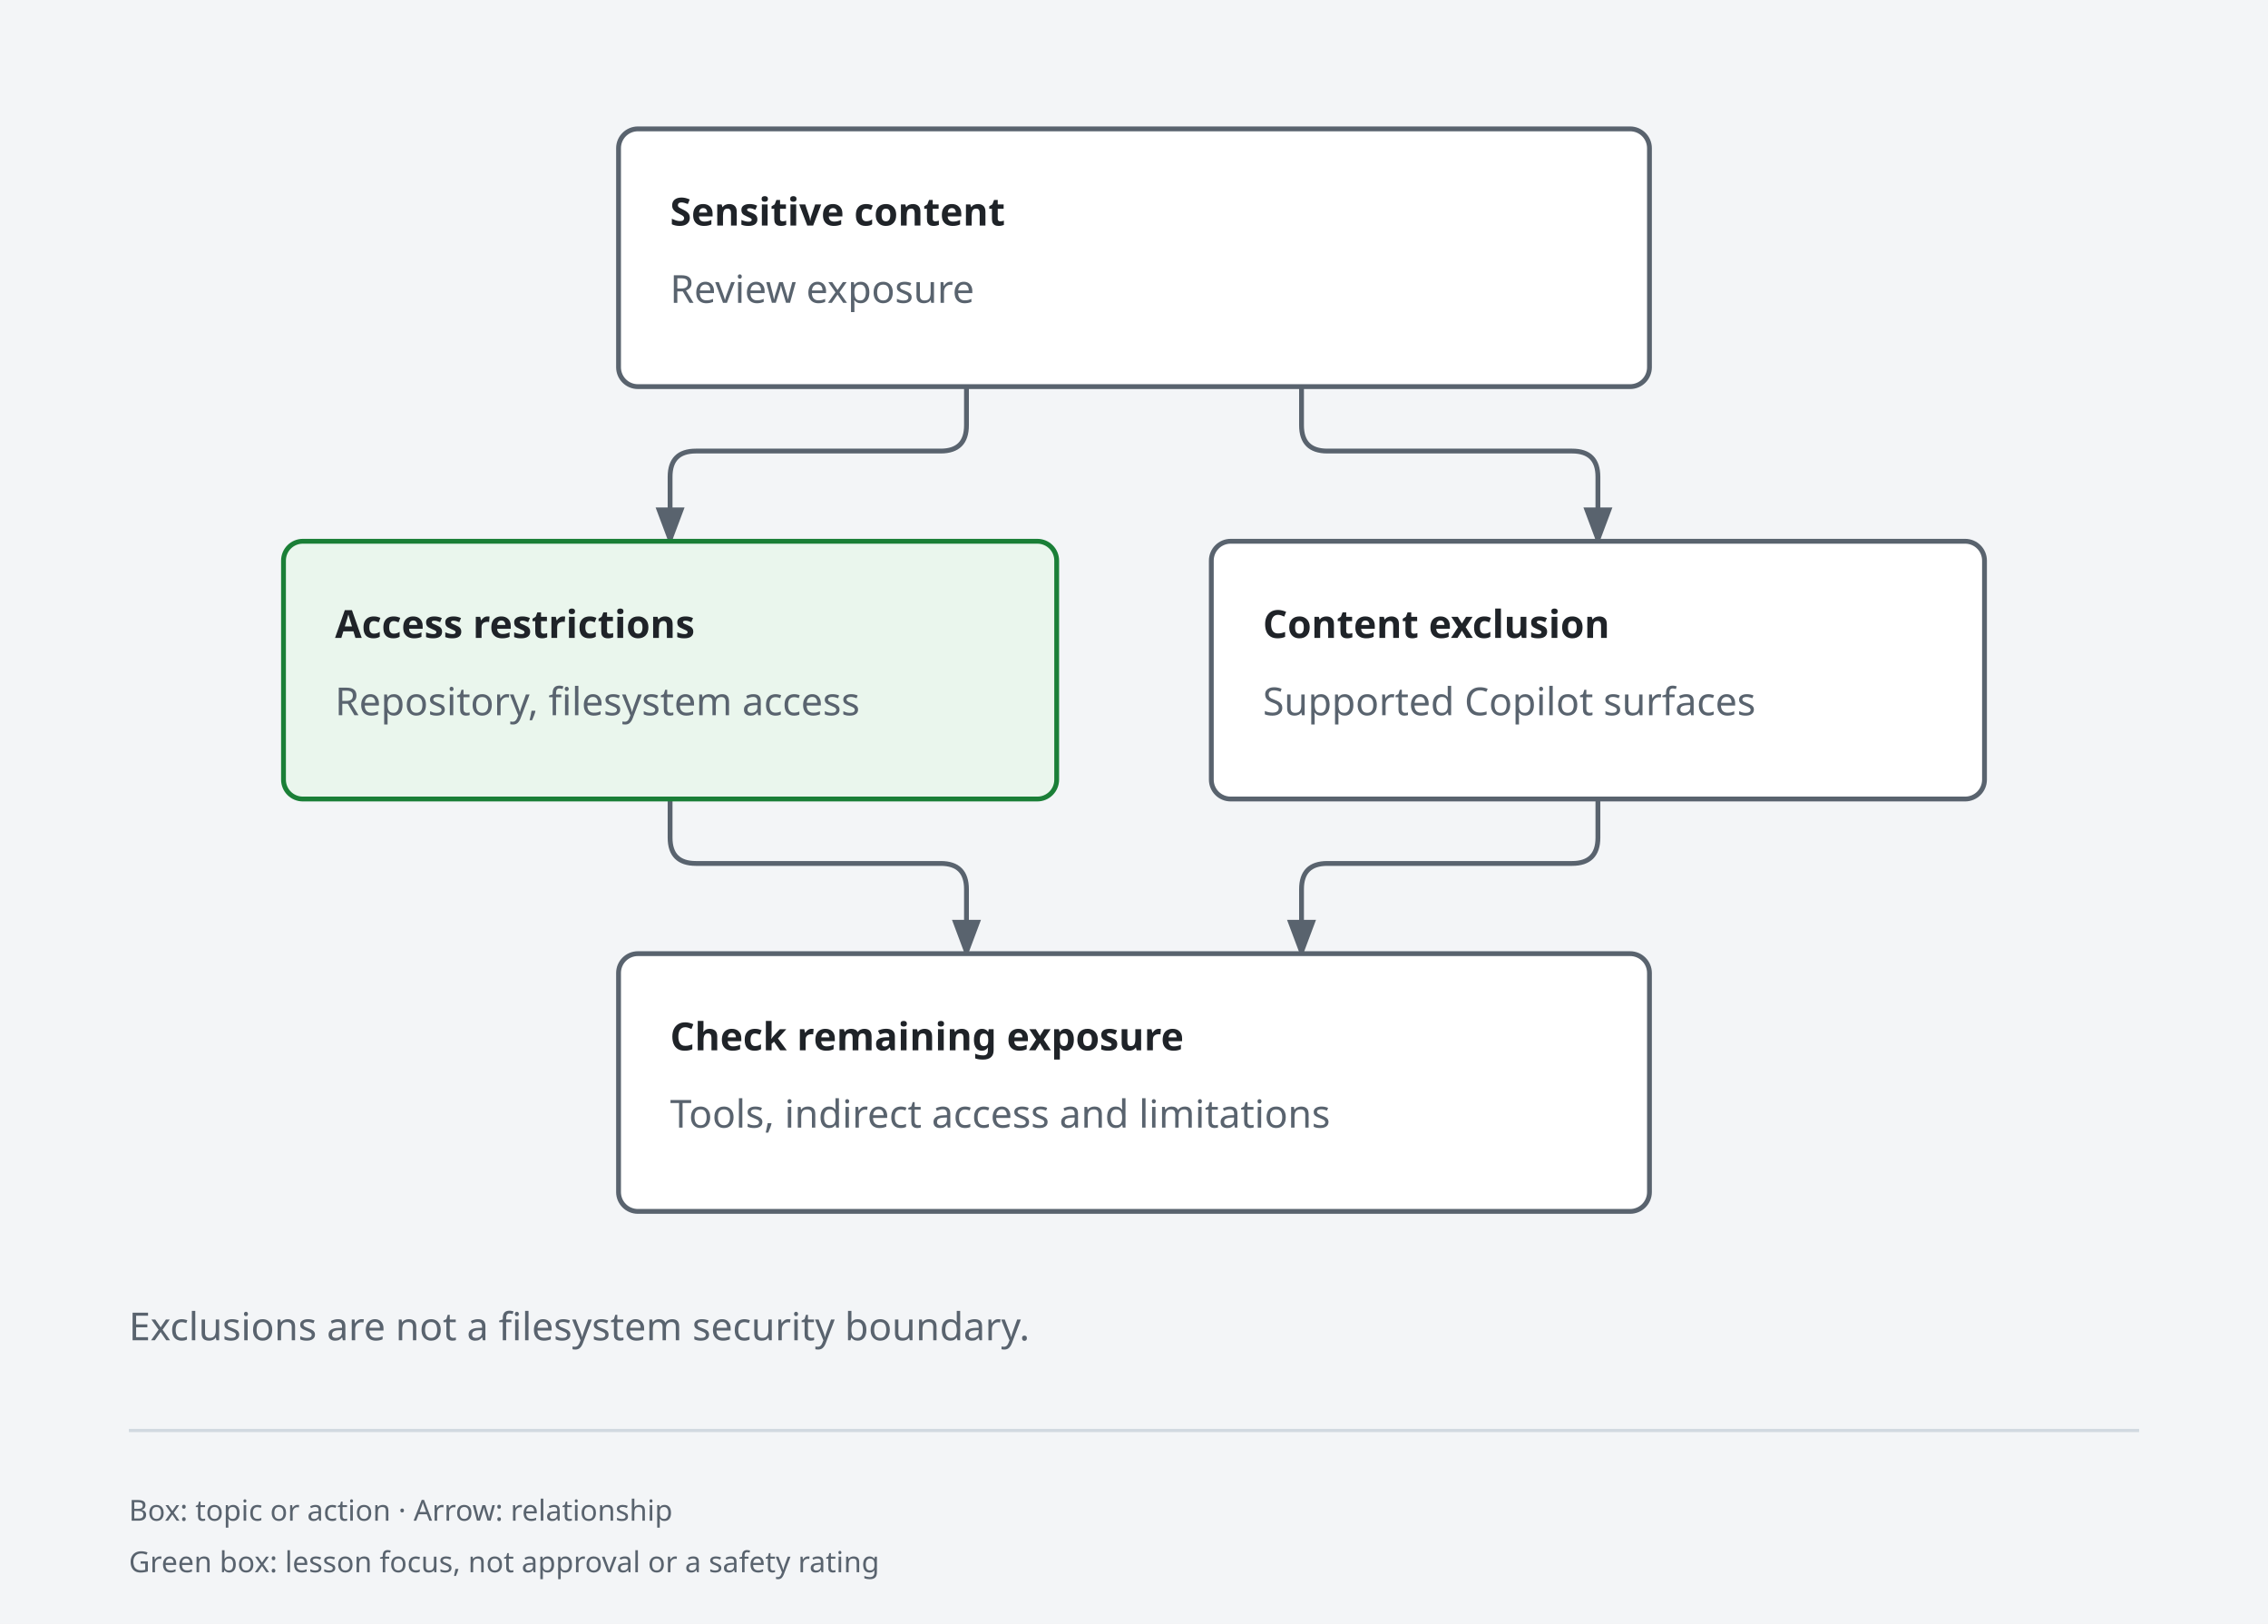
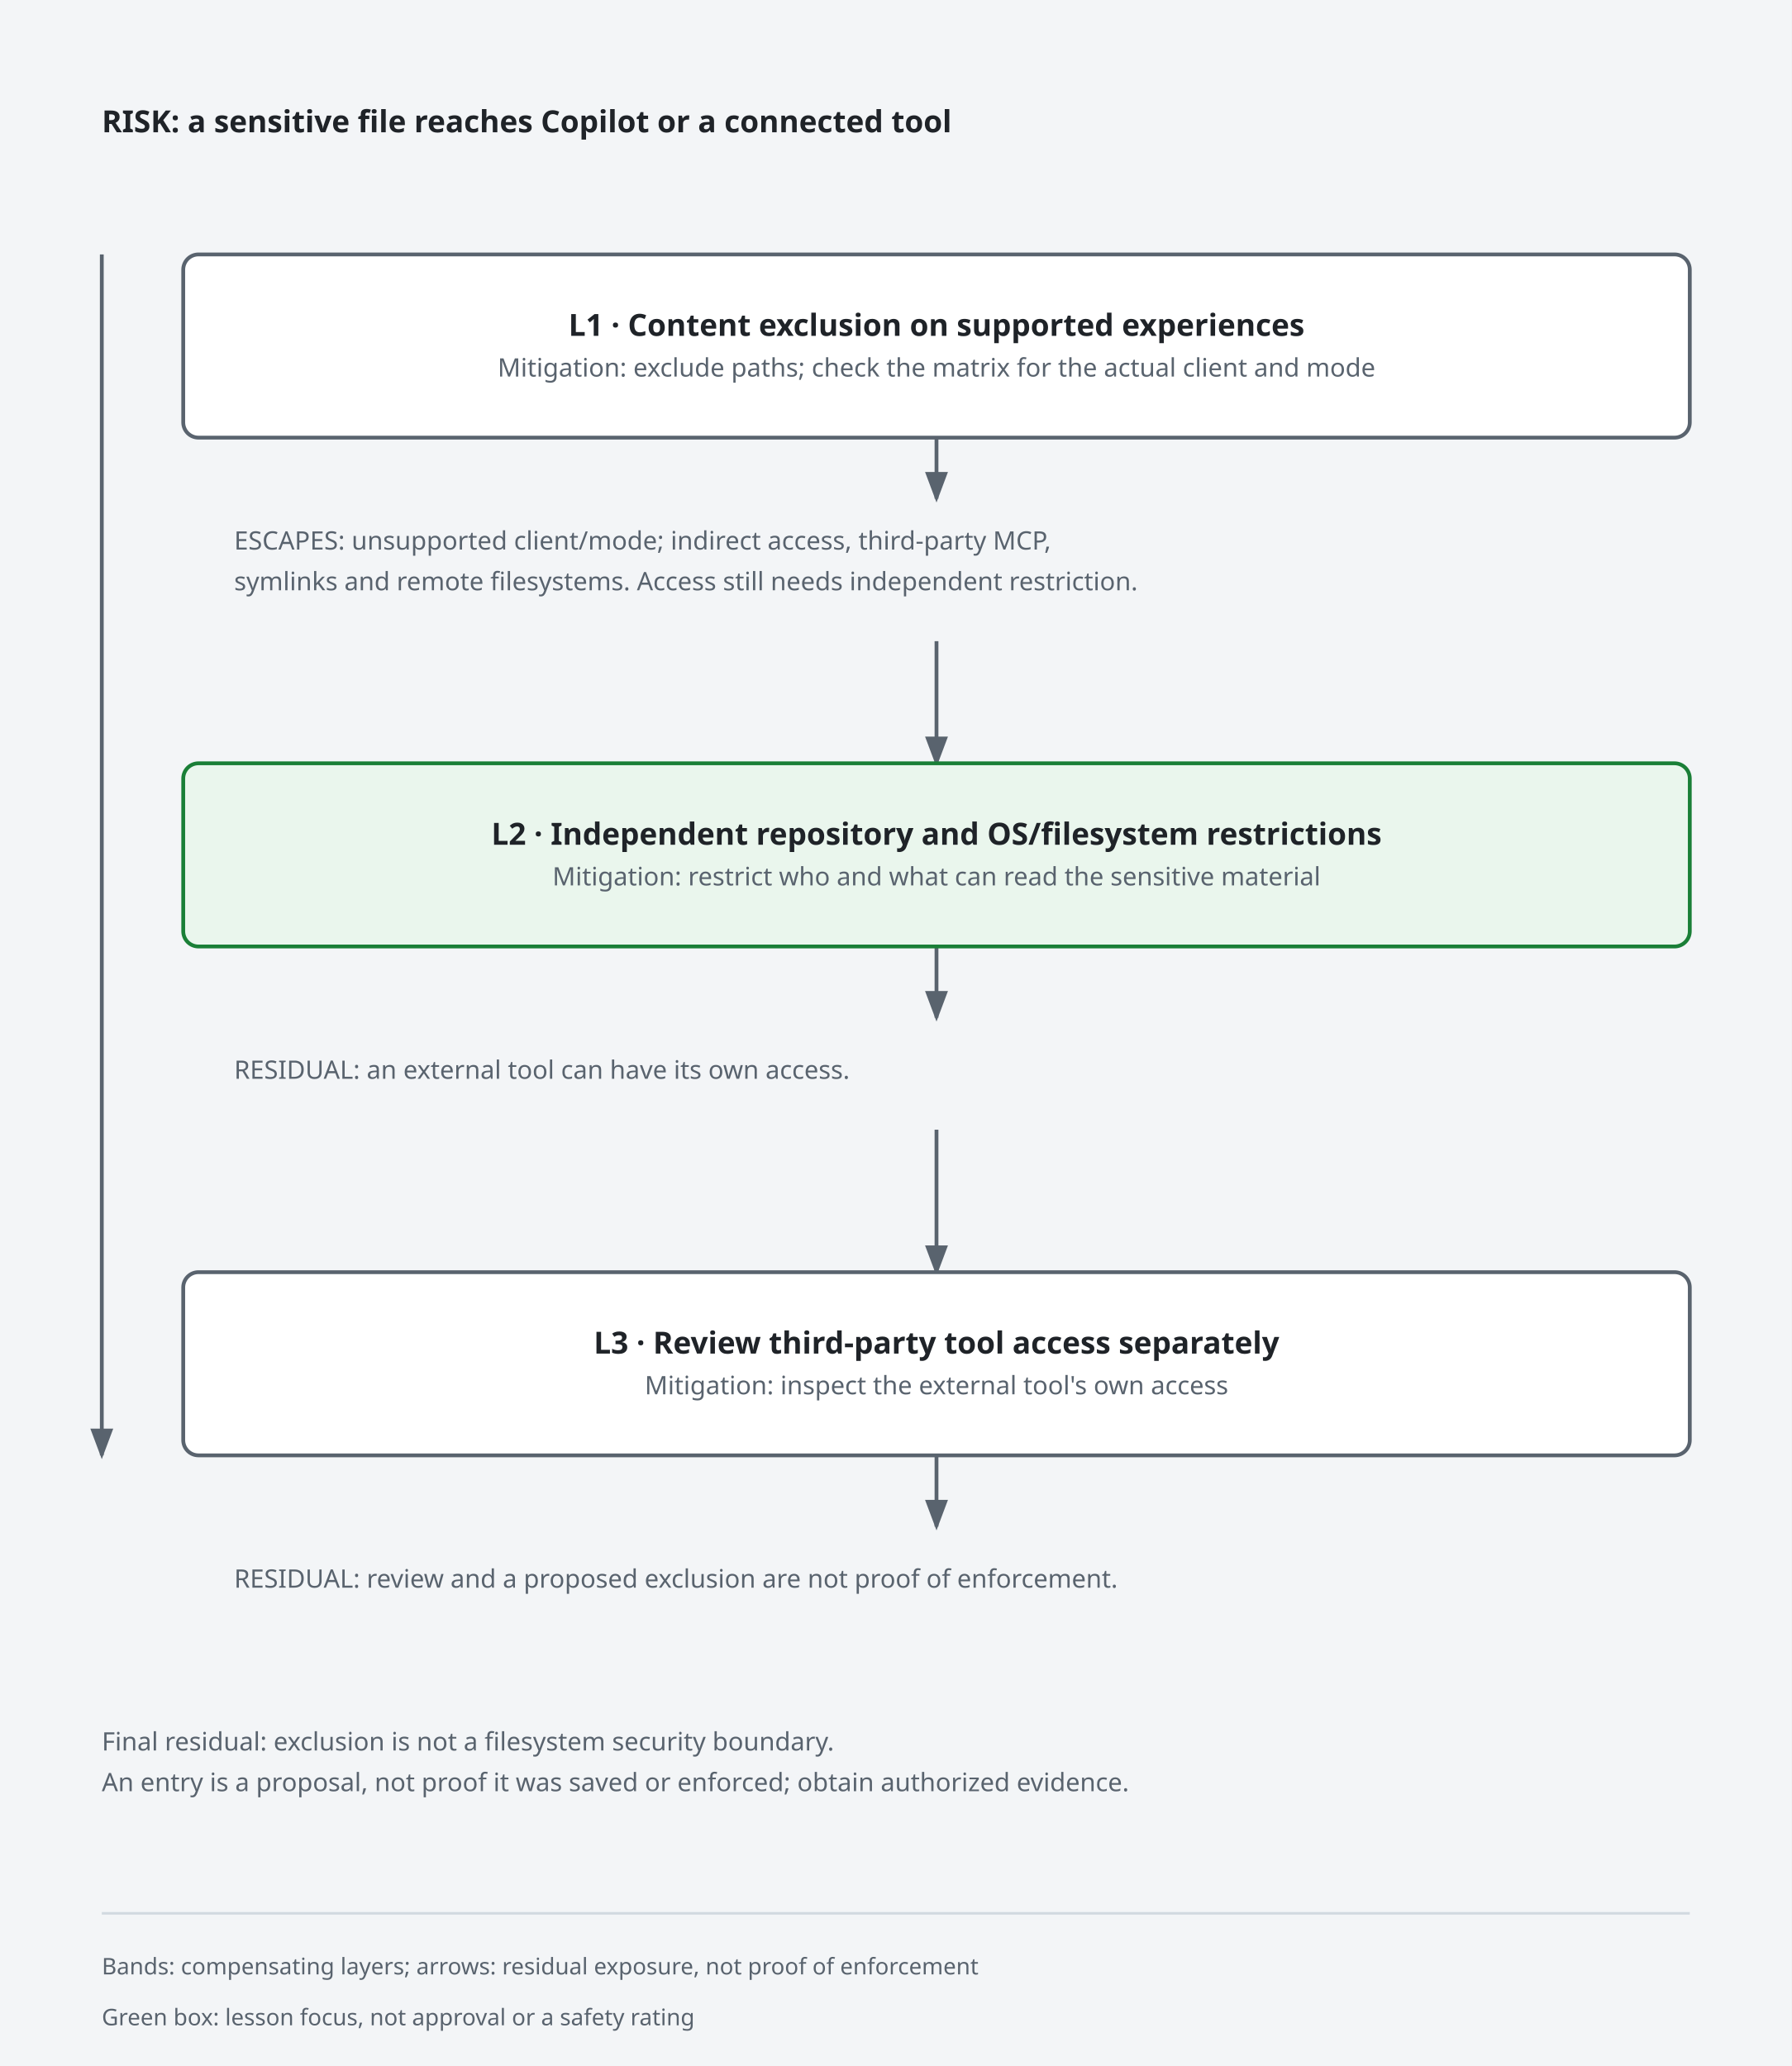
- <svg xmlns="http://www.w3.org/2000/svg" viewBox="0 0 704 504" role="img" aria-labelledby="sensitive-content-light-title sensitive-content-light-desc" id="sensitive-content-light-root">
+ <svg xmlns="http://www.w3.org/2000/svg" viewBox="0 0 704 812" role="img" aria-labelledby="sensitive-content-light-title sensitive-content-light-desc" id="sensitive-content-light-root">
  <defs>
    <style>#sensitive-content-light-root { font-family: -apple-system,BlinkMacSystemFont,"Segoe UI","Noto Sans",Helvetica,Arial,sans-serif; color: #1f2328; }
      #sensitive-content-light-root .diagram-container { width: 100%; overflow-x: auto; }
      @media print {
#sensitive-content-light-root .diagram-container { overflow-x: visible; }
}</style>
    <marker id="sensitive-content-light-arrow" markerWidth="8" markerHeight="6" refX="7" refY="3" orient="auto">
      <polygon points="0 0, 8 3, 0 6" fill="#59636e" />
    </marker>
  </defs>
-   <rect x="0" y="0" width="704" height="504" fill="#f3f5f7" />
-   <path d="M 300,120 V 132 Q 300,140 292,140 H 216 Q 208,140 208,148 V 168" fill="none" stroke="#59636e" stroke-width="1.5" marker-end="url(#sensitive-content-light-arrow)" />
-   <path d="M 404,120 V 132 Q 404,140 412,140 H 488 Q 496,140 496,148 V 168" fill="none" stroke="#59636e" stroke-width="1.5" marker-end="url(#sensitive-content-light-arrow)" />
-   <path d="M 208,248 V 260 Q 208,268 216,268 H 292 Q 300,268 300,276 V 296" fill="none" stroke="#59636e" stroke-width="1.5" marker-end="url(#sensitive-content-light-arrow)" />
-   <path d="M 496,248 V 260 Q 496,268 488,268 H 412 Q 404,268 404,276 V 296" fill="none" stroke="#59636e" stroke-width="1.5" marker-end="url(#sensitive-content-light-arrow)" />
-   <g>
-     <rect x="192" y="40" width="320" height="80" rx="6" fill="#ffffff" stroke="#59636e" stroke-width="1.5" />
-     <text x="208" y="70" fill="#1f2328" font-family="-apple-system,BlinkMacSystemFont,&quot;Segoe UI&quot;,&quot;Noto Sans&quot;,Helvetica,Arial,sans-serif" font-size="12" font-weight="600">Sensitive content</text>
-     <text x="208" y="94" fill="#59636e" font-family="-apple-system,BlinkMacSystemFont,&quot;Segoe UI&quot;,&quot;Noto Sans&quot;,Helvetica,Arial,sans-serif" font-size="12">Review exposure</text>
-   </g>
-   <g>
-     <rect x="88" y="168" width="240" height="80" rx="6" fill="#eaf6ed" stroke="#1a7f37" stroke-width="1.5" />
-     <text x="104" y="198" fill="#1f2328" font-family="-apple-system,BlinkMacSystemFont,&quot;Segoe UI&quot;,&quot;Noto Sans&quot;,Helvetica,Arial,sans-serif" font-size="12" font-weight="600">Access restrictions</text>
-     <text x="104" y="222" fill="#59636e" font-family="-apple-system,BlinkMacSystemFont,&quot;Segoe UI&quot;,&quot;Noto Sans&quot;,Helvetica,Arial,sans-serif" font-size="12">Repository, filesystem access</text>
-   </g>
-   <g>
-     <rect x="376" y="168" width="240" height="80" rx="6" fill="#ffffff" stroke="#59636e" stroke-width="1.5" />
-     <text x="392" y="198" fill="#1f2328" font-family="-apple-system,BlinkMacSystemFont,&quot;Segoe UI&quot;,&quot;Noto Sans&quot;,Helvetica,Arial,sans-serif" font-size="12" font-weight="600">Content exclusion</text>
-     <text x="392" y="222" fill="#59636e" font-family="-apple-system,BlinkMacSystemFont,&quot;Segoe UI&quot;,&quot;Noto Sans&quot;,Helvetica,Arial,sans-serif" font-size="12">Supported Copilot surfaces</text>
-   </g>
-   <g>
-     <rect x="192" y="296" width="320" height="80" rx="6" fill="#ffffff" stroke="#59636e" stroke-width="1.5" />
-     <text x="208" y="326" fill="#1f2328" font-family="-apple-system,BlinkMacSystemFont,&quot;Segoe UI&quot;,&quot;Noto Sans&quot;,Helvetica,Arial,sans-serif" font-size="12" font-weight="600">Check remaining exposure</text>
-     <text x="208" y="350" fill="#59636e" font-family="-apple-system,BlinkMacSystemFont,&quot;Segoe UI&quot;,&quot;Noto Sans&quot;,Helvetica,Arial,sans-serif" font-size="12">Tools, indirect access and limitations</text>
-   </g>
-   <text x="40" y="416" fill="#59636e" font-family="-apple-system,BlinkMacSystemFont,&quot;Segoe UI&quot;,&quot;Noto Sans&quot;,Helvetica,Arial,sans-serif" font-size="12">Exclusions are not a filesystem security boundary.</text>
-   <line x1="40" y1="444" x2="664" y2="444" stroke="#d1d9e0" stroke-width="1" />
-   <text x="40" y="472" fill="#59636e" font-family="-apple-system,BlinkMacSystemFont,&quot;Segoe UI&quot;,&quot;Noto Sans&quot;,Helvetica,Arial,sans-serif" font-size="9">Box: topic or action    ·    Arrow: relationship</text>
-   <text x="40" y="488" fill="#59636e" font-family="-apple-system,BlinkMacSystemFont,&quot;Segoe UI&quot;,&quot;Noto Sans&quot;,Helvetica,Arial,sans-serif" font-size="9">Green box: lesson focus, not approval or a safety rating</text>
+   <rect x="0" y="0" width="704" height="812" fill="#f3f5f7" />
+   <path d="M 40 100 L 40 572" fill="none" stroke="#59636e" stroke-width="1.5" marker-end="url(#sensitive-content-light-arrow)" />
+   <path d="M 368 172 L 368 196" fill="none" stroke="#59636e" stroke-width="1.5" marker-end="url(#sensitive-content-light-arrow)" />
+   <path d="M 368 252 L 368 300" fill="none" stroke="#59636e" stroke-width="1.5" marker-end="url(#sensitive-content-light-arrow)" />
+   <path d="M 368 372 L 368 400" fill="none" stroke="#59636e" stroke-width="1.5" marker-end="url(#sensitive-content-light-arrow)" />
+   <path d="M 368 444 L 368 500" fill="none" stroke="#59636e" stroke-width="1.5" marker-end="url(#sensitive-content-light-arrow)" />
+   <path d="M 368 572 L 368 600" fill="none" stroke="#59636e" stroke-width="1.5" marker-end="url(#sensitive-content-light-arrow)" />
+   <text x="40" y="52" text-anchor="start" fill="#1f2328" font-family="-apple-system,BlinkMacSystemFont,&quot;Segoe UI&quot;,&quot;Noto Sans&quot;,Helvetica,Arial,sans-serif" font-size="12" font-weight="600">RISK: a sensitive file reaches Copilot or a connected tool</text>
+   <text x="92" y="216" text-anchor="start" fill="#59636e" font-family="-apple-system,BlinkMacSystemFont,&quot;Segoe UI&quot;,&quot;Noto Sans&quot;,Helvetica,Arial,sans-serif" font-size="10" font-weight="400">ESCAPES: unsupported client/mode; indirect access, third-party MCP,</text>
+   <text x="92" y="232" text-anchor="start" fill="#59636e" font-family="-apple-system,BlinkMacSystemFont,&quot;Segoe UI&quot;,&quot;Noto Sans&quot;,Helvetica,Arial,sans-serif" font-size="10" font-weight="400">symlinks and remote filesystems. Access still needs independent restriction.</text>
+   <text x="92" y="424" text-anchor="start" fill="#59636e" font-family="-apple-system,BlinkMacSystemFont,&quot;Segoe UI&quot;,&quot;Noto Sans&quot;,Helvetica,Arial,sans-serif" font-size="10" font-weight="400">RESIDUAL: an external tool can have its own access.</text>
+   <text x="92" y="624" text-anchor="start" fill="#59636e" font-family="-apple-system,BlinkMacSystemFont,&quot;Segoe UI&quot;,&quot;Noto Sans&quot;,Helvetica,Arial,sans-serif" font-size="10" font-weight="400">RESIDUAL: review and a proposed exclusion are not proof of enforcement.</text>
+   <rect x="72" y="100" width="592" height="72" rx="6" fill="#ffffff" stroke="#59636e" stroke-width="1.5" />
+   <text x="368.0" y="132.0" text-anchor="middle" fill="#1f2328" font-family="-apple-system,BlinkMacSystemFont,&quot;Segoe UI&quot;,&quot;Noto Sans&quot;,Helvetica,Arial,sans-serif" font-size="12" font-weight="600">L1 · Content exclusion on supported experiences</text>
+   <text x="368.0" y="148.0" text-anchor="middle" fill="#59636e" font-family="-apple-system,BlinkMacSystemFont,&quot;Segoe UI&quot;,&quot;Noto Sans&quot;,Helvetica,Arial,sans-serif" font-size="10" font-weight="400">Mitigation: exclude paths; check the matrix for the actual client and mode</text>
+   <rect x="72" y="300" width="592" height="72" rx="6" fill="#eaf6ed" stroke="#1a7f37" stroke-width="1.5" />
+   <text x="368.0" y="332.0" text-anchor="middle" fill="#1f2328" font-family="-apple-system,BlinkMacSystemFont,&quot;Segoe UI&quot;,&quot;Noto Sans&quot;,Helvetica,Arial,sans-serif" font-size="12" font-weight="600">L2 · Independent repository and OS/filesystem restrictions</text>
+   <text x="368.0" y="348.0" text-anchor="middle" fill="#59636e" font-family="-apple-system,BlinkMacSystemFont,&quot;Segoe UI&quot;,&quot;Noto Sans&quot;,Helvetica,Arial,sans-serif" font-size="10" font-weight="400">Mitigation: restrict who and what can read the sensitive material</text>
+   <rect x="72" y="500" width="592" height="72" rx="6" fill="#ffffff" stroke="#59636e" stroke-width="1.5" />
+   <text x="368.0" y="532.0" text-anchor="middle" fill="#1f2328" font-family="-apple-system,BlinkMacSystemFont,&quot;Segoe UI&quot;,&quot;Noto Sans&quot;,Helvetica,Arial,sans-serif" font-size="12" font-weight="600">L3 · Review third-party tool access separately</text>
+   <text x="368.0" y="548.0" text-anchor="middle" fill="#59636e" font-family="-apple-system,BlinkMacSystemFont,&quot;Segoe UI&quot;,&quot;Noto Sans&quot;,Helvetica,Arial,sans-serif" font-size="10" font-weight="400">Mitigation: inspect the external tool's own access</text>
+   <text x="40" y="688" text-anchor="start" fill="#59636e" font-family="-apple-system,BlinkMacSystemFont,&quot;Segoe UI&quot;,&quot;Noto Sans&quot;,Helvetica,Arial,sans-serif" font-size="10" font-weight="400">Final residual: exclusion is not a filesystem security boundary.</text>
+   <text x="40" y="704" text-anchor="start" fill="#59636e" font-family="-apple-system,BlinkMacSystemFont,&quot;Segoe UI&quot;,&quot;Noto Sans&quot;,Helvetica,Arial,sans-serif" font-size="10" font-weight="400">An entry is a proposal, not proof it was saved or enforced; obtain authorized evidence.</text>
+   <line x1="40" y1="752" x2="664" y2="752" stroke="#d1d9e0" />
+   <text x="40" y="776" text-anchor="start" fill="#59636e" font-family="-apple-system,BlinkMacSystemFont,&quot;Segoe UI&quot;,&quot;Noto Sans&quot;,Helvetica,Arial,sans-serif" font-size="9" font-weight="400">Bands: compensating layers; arrows: residual exposure, not proof of enforcement</text>
+   <text x="40" y="796" text-anchor="start" fill="#59636e" font-family="-apple-system,BlinkMacSystemFont,&quot;Segoe UI&quot;,&quot;Noto Sans&quot;,Helvetica,Arial,sans-serif" font-size="9" font-weight="400">Green box: lesson focus, not approval or a safety rating</text>
</svg>
